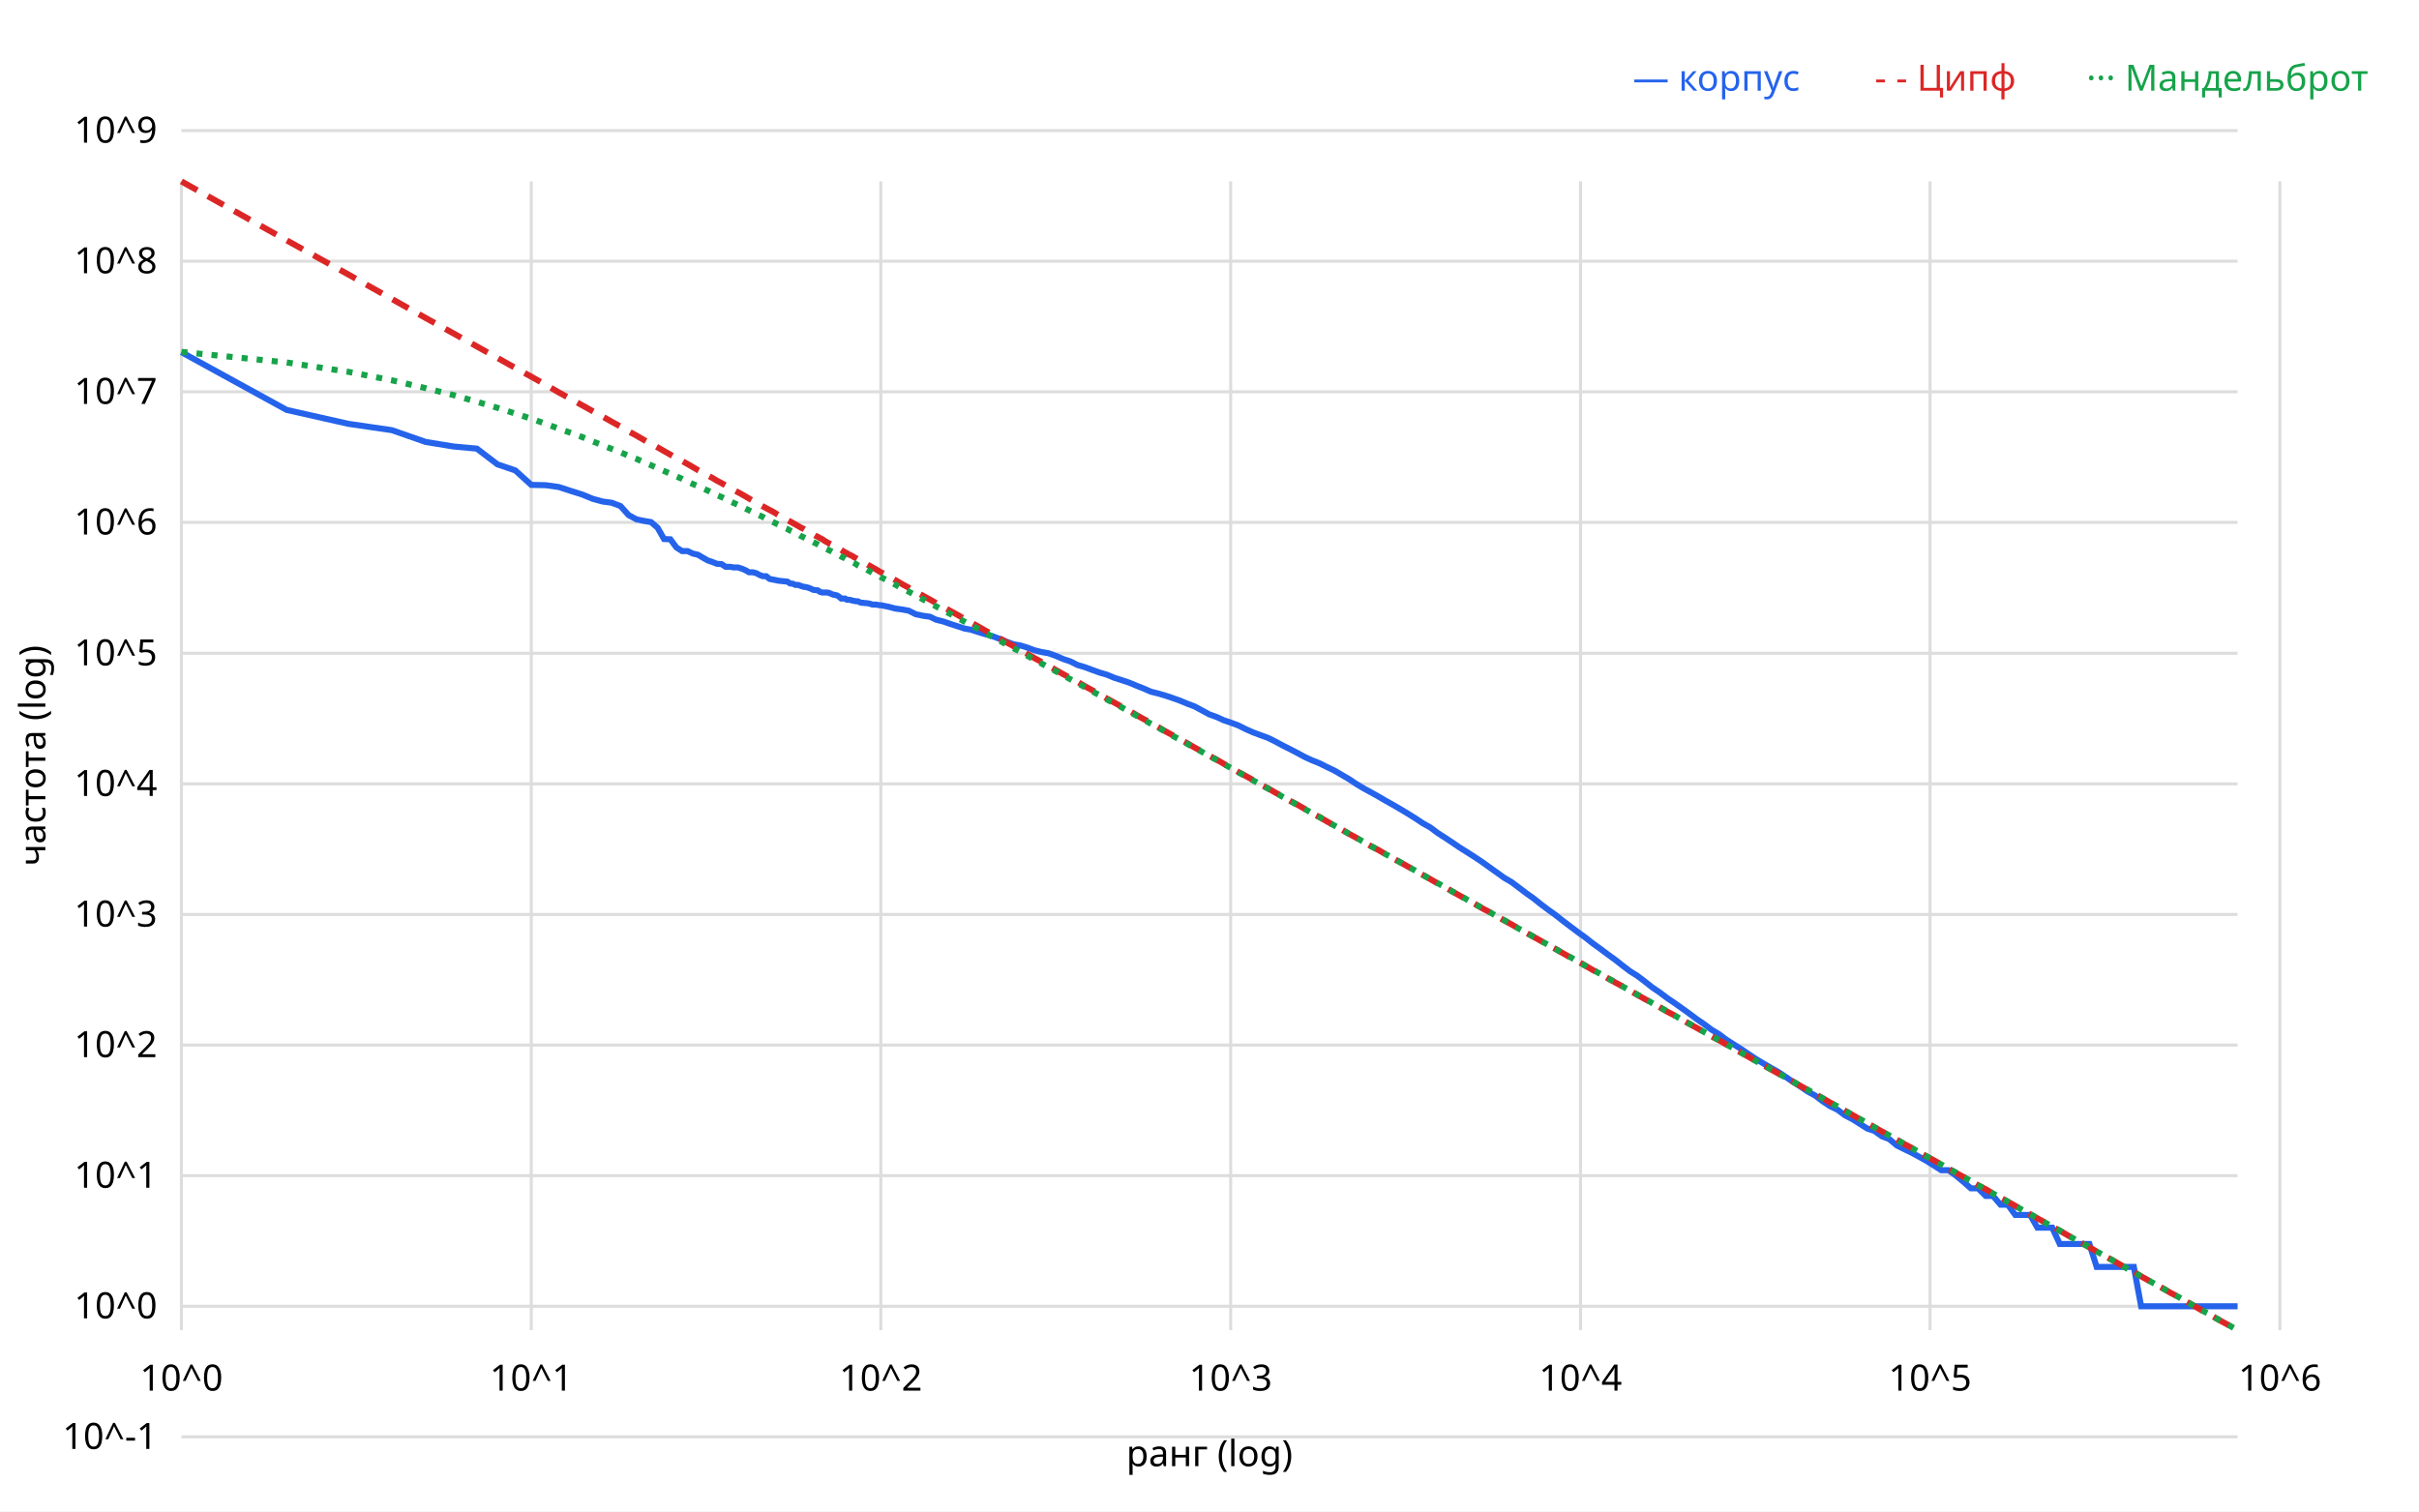
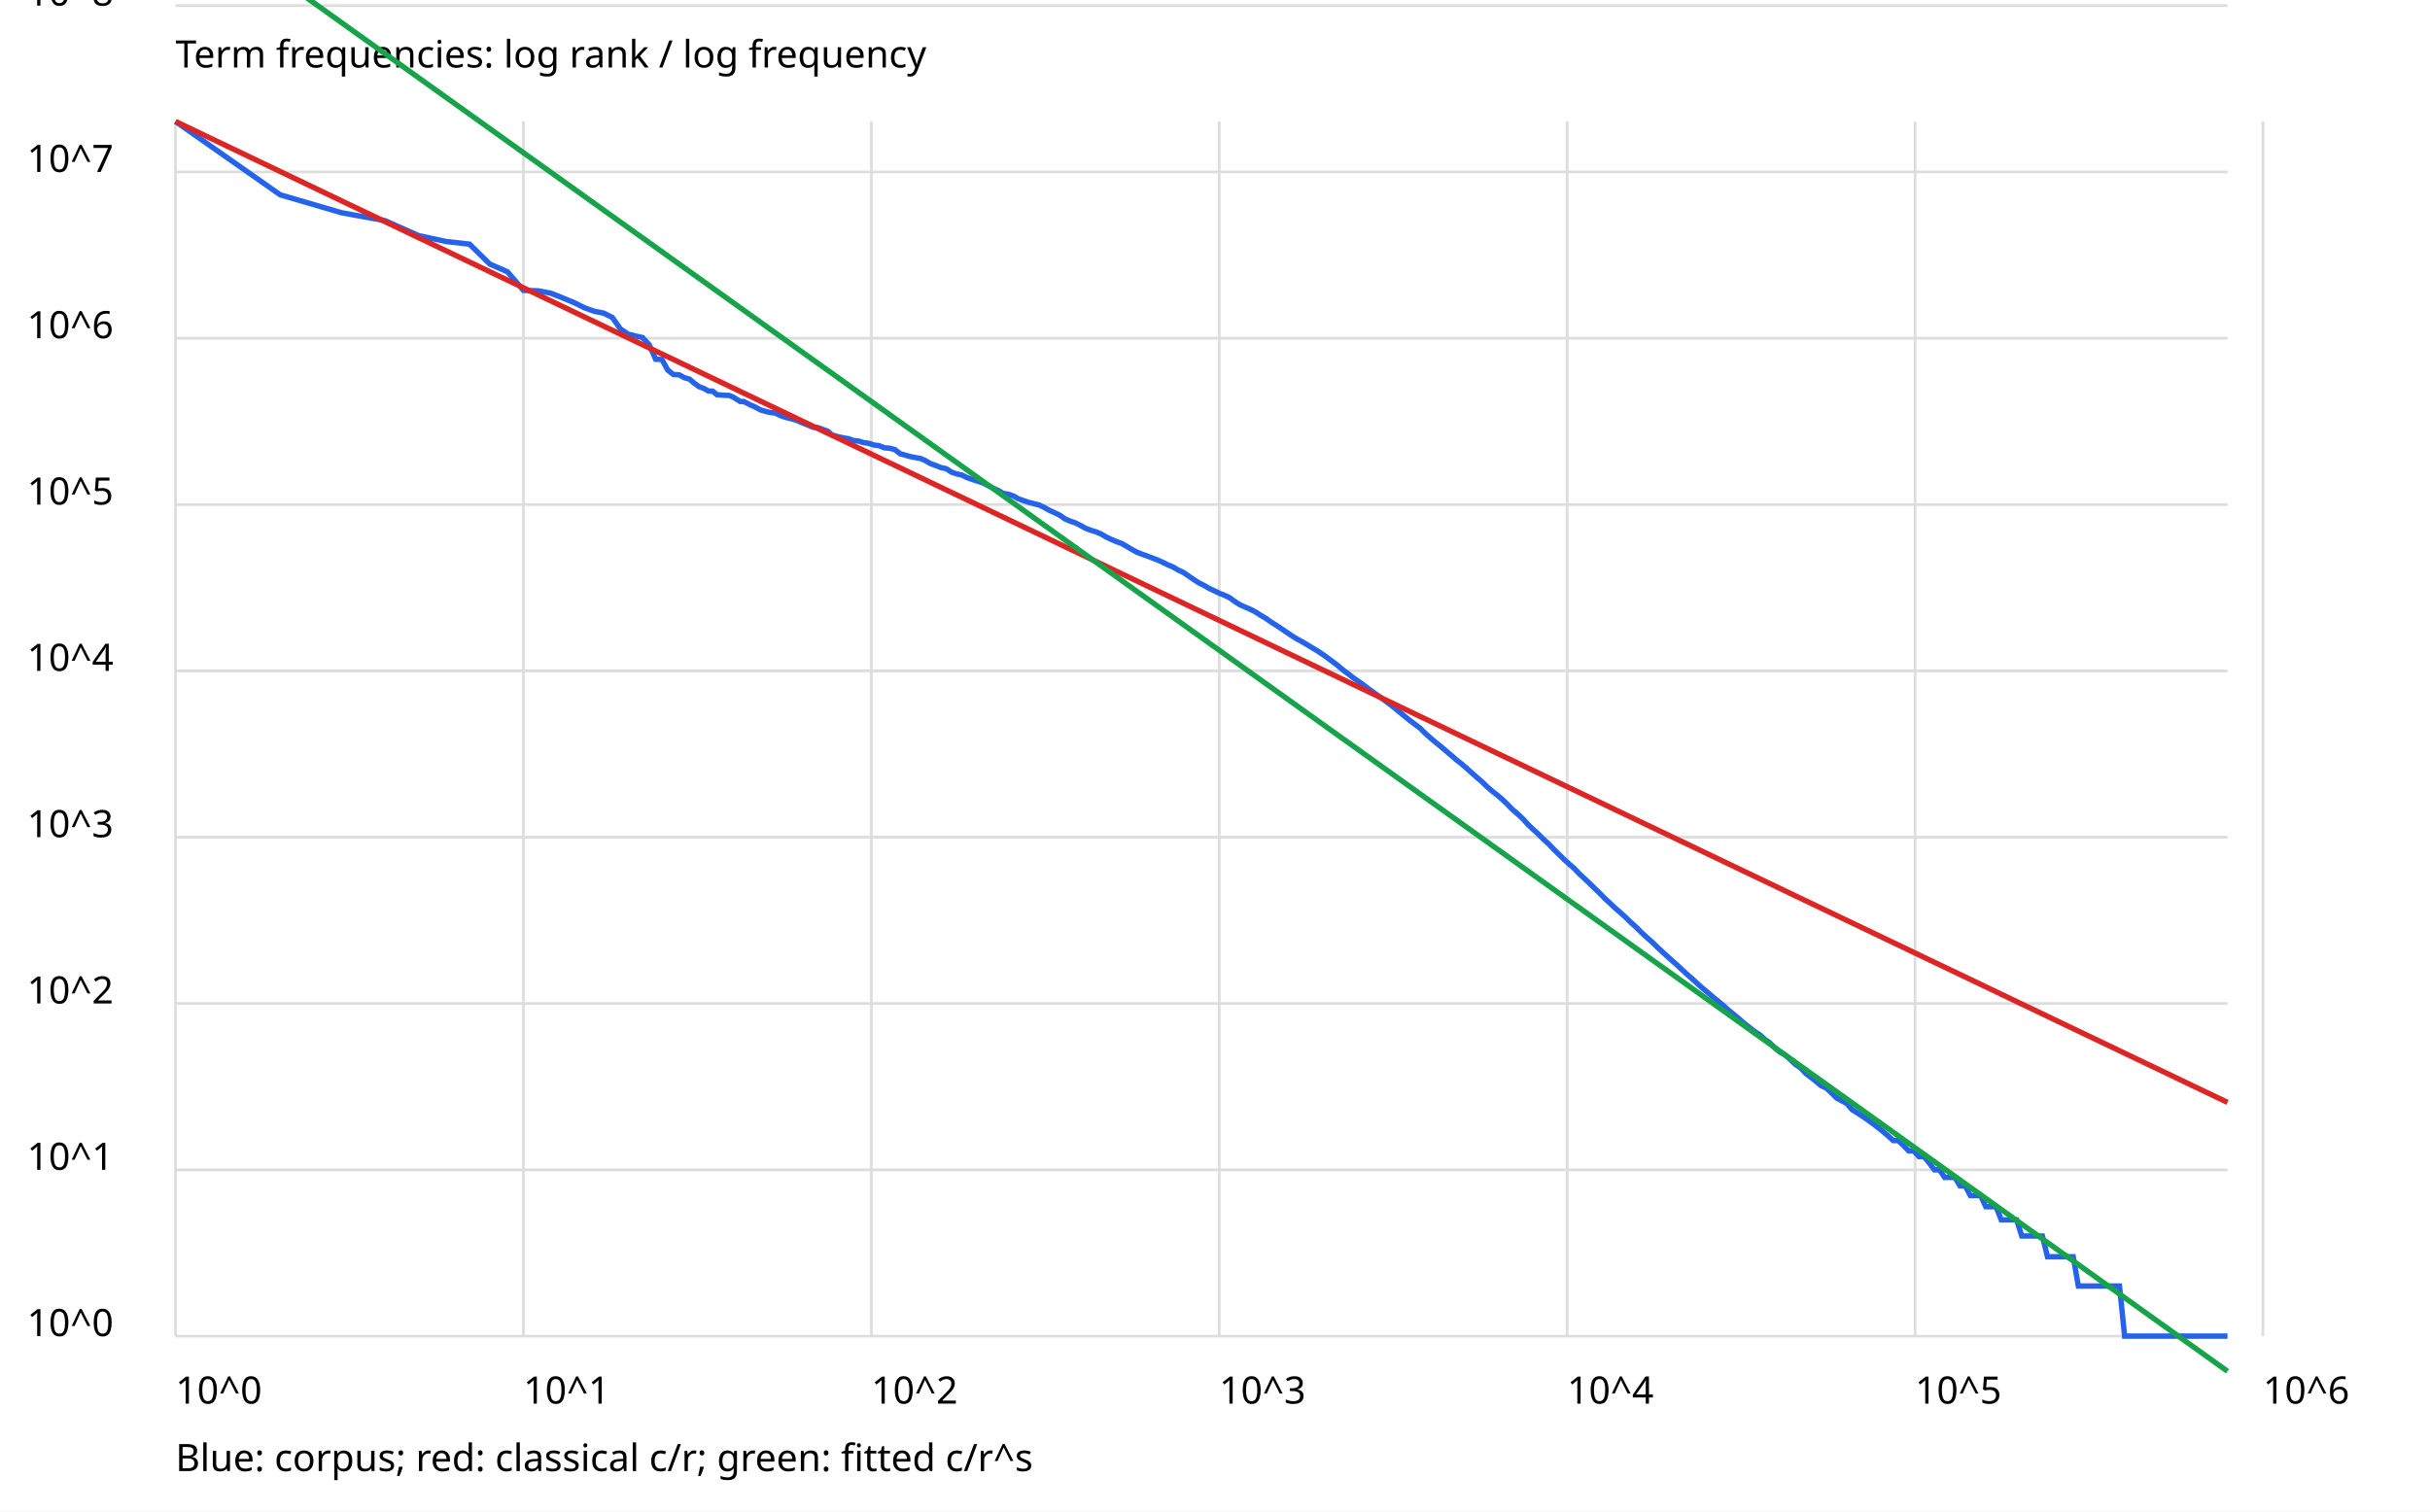
- <svg xmlns="http://www.w3.org/2000/svg" width="800" height="500" font-family="sans-serif" font-size="12">
-   <rect width="100%" height="100%" fill="white" />
-   <line x1="60.0" y1="60" x2="60.0" y2="440" stroke="#ddd" />
-   <text x="60.0" y="460" text-anchor="middle">10^0</text>
-   <line x1="175.7" y1="60" x2="175.7" y2="440" stroke="#ddd" />
-   <text x="175.7" y="460" text-anchor="middle">10^1</text>
-   <line x1="291.3" y1="60" x2="291.3" y2="440" stroke="#ddd" />
-   <text x="291.3" y="460" text-anchor="middle">10^2</text>
-   <line x1="407.0" y1="60" x2="407.0" y2="440" stroke="#ddd" />
-   <text x="407.0" y="460" text-anchor="middle">10^3</text>
-   <line x1="522.7" y1="60" x2="522.7" y2="440" stroke="#ddd" />
-   <text x="522.7" y="460" text-anchor="middle">10^4</text>
-   <line x1="638.3" y1="60" x2="638.3" y2="440" stroke="#ddd" />
-   <text x="638.3" y="460" text-anchor="middle">10^5</text>
-   <line x1="754.0" y1="60" x2="754.0" y2="440" stroke="#ddd" />
-   <text x="754.0" y="460" text-anchor="middle">10^6</text>
-   <line x1="60" y1="475.3" x2="740" y2="475.3" stroke="#ddd" />
-   <text x="52" y="479.3" text-anchor="end">10^-1</text>
-   <line x1="60" y1="432.1" x2="740" y2="432.1" stroke="#ddd" />
-   <text x="52" y="436.1" text-anchor="end">10^0</text>
-   <line x1="60" y1="388.9" x2="740" y2="388.9" stroke="#ddd" />
-   <text x="52" y="392.9" text-anchor="end">10^1</text>
-   <line x1="60" y1="345.7" x2="740" y2="345.7" stroke="#ddd" />
-   <text x="52" y="349.7" text-anchor="end">10^2</text>
-   <line x1="60" y1="302.5" x2="740" y2="302.5" stroke="#ddd" />
-   <text x="52" y="306.5" text-anchor="end">10^3</text>
-   <line x1="60" y1="259.3" x2="740" y2="259.3" stroke="#ddd" />
-   <text x="52" y="263.3" text-anchor="end">10^4</text>
-   <line x1="60" y1="216.1" x2="740" y2="216.1" stroke="#ddd" />
-   <text x="52" y="220.1" text-anchor="end">10^5</text>
-   <line x1="60" y1="172.8" x2="740" y2="172.8" stroke="#ddd" />
-   <text x="52" y="176.8" text-anchor="end">10^6</text>
-   <line x1="60" y1="129.6" x2="740" y2="129.6" stroke="#ddd" />
-   <text x="52" y="133.6" text-anchor="end">10^7</text>
-   <line x1="60" y1="86.4" x2="740" y2="86.4" stroke="#ddd" />
-   <text x="52" y="90.4" text-anchor="end">10^8</text>
-   <line x1="60" y1="43.2" x2="740" y2="43.2" stroke="#ddd" />
-   <text x="52" y="47.2" text-anchor="end">10^9</text>
-   <polyline fill="none" stroke="#2563eb" stroke-width="2" points="60.0,116.5 94.8,135.6 115.2,140.2 129.6,142.3 140.8,146.2 150.0,147.7 157.7,148.4 164.5,153.6 170.4,155.6 175.7,160.4 180.5,160.5 184.8,161.1 188.8,162.4 192.6,163.6 196.0,165.0 199.3,165.9 202.3,166.3 205.2,167.4 207.9,170.4 210.5,171.8 212.9,172.3 215.3,172.7 217.5,174.6 219.6,178.3 221.7,178.4 223.7,181.1 225.6,182.3 227.4,182.3 229.1,183.1 230.8,183.5 232.5,184.5 234.1,185.4 235.6,185.9 237.1,186.5 238.6,186.6 240.0,187.5 241.4,187.5 242.7,187.7 244.0,187.7 245.3,188.1 246.5,188.6 247.7,189.3 248.9,189.3 250.1,189.6 251.2,190.2 252.3,190.6 253.4,190.6 254.5,191.5 255.5,191.7 256.5,191.9 257.5,192.1 258.5,192.2 259.4,192.3 260.4,192.4 261.3,193.0 262.2,193.1 263.1,193.5 264.0,193.5 264.8,193.8 265.7,194.1 266.5,194.2 267.3,194.4 268.1,194.7 268.9,195.1 269.7,195.2 270.5,195.3 271.2,195.8 272.0,196.0 272.7,196.0 273.4,196.0 274.1,196.1 274.8,196.4 275.5,196.7 276.2,196.8 276.9,197.0 277.5,197.4 278.2,198.0 278.8,198.0 279.5,198.0 280.1,198.4 280.7,198.4 281.4,198.5 282.0,198.7 282.6,198.8 283.2,198.9 283.7,198.9 284.3,199.2 284.9,199.4 285.5,199.4 286.0,199.5 286.6,199.5 287.1,199.6 287.7,199.7 288.2,199.9 288.7,200.0 289.3,200.0 289.8,200.0 290.3,200.1 290.8,200.2 291.3,200.2 293.8,200.7 296.1,201.3 298.3,201.6 300.5,202.0 302.9,203.2 305.3,203.7 307.5,204.0 309.6,205.0 312.0,205.6 314.3,206.4 316.5,207.1 318.9,207.9 321.1,208.3 323.6,209.1 325.9,209.8 328.1,210.4 330.5,211.3 332.7,212.2 335.1,213.1 337.4,213.5 339.7,214.2 342.1,215.1 344.5,215.7 346.8,216.1 349.3,217.0 351.6,218.0 354.0,218.8 356.4,220.0 358.8,220.7 361.2,221.6 363.7,222.5 366.1,223.2 368.5,224.2 371.0,225.0 373.4,225.8 375.8,226.8 378.1,227.7 380.6,228.8 383.0,229.4 385.4,230.1 387.8,230.9 390.3,231.8 392.7,232.8 395.1,233.7 397.5,235.0 399.9,236.3 402.4,237.2 404.8,238.3 407.2,239.1 409.6,240.0 412.0,241.2 414.5,242.3 416.9,243.2 419.4,244.1 421.8,245.3 424.2,246.6 426.6,247.8 429.1,249.1 431.5,250.4 433.9,251.5 436.4,252.5 438.8,253.7 441.3,254.9 443.7,256.3 446.1,257.7 448.5,259.3 451.0,260.8 453.4,262.1 455.9,263.5 458.3,264.9 460.8,266.3 463.2,267.7 465.7,269.2 468.1,270.7 470.5,272.3 473.0,273.7 475.4,275.5 477.9,277.1 480.3,278.7 482.8,280.4 485.2,281.9 487.7,283.5 490.1,285.1 492.6,286.9 495.0,288.6 497.5,290.4 499.9,291.8 502.3,293.6 504.8,295.5 507.2,297.2 509.7,299.2 512.1,301.0 514.6,302.8 517.0,304.7 519.5,306.6 521.9,308.4 524.4,310.2 526.8,312.1 529.3,313.9 531.7,315.7 534.2,317.5 536.6,319.4 539.1,321.3 541.5,322.8 544.0,324.7 546.4,326.6 548.9,328.3 551.3,330.1 553.8,331.8 556.2,333.5 558.7,335.3 561.1,337.1 563.6,338.8 566.0,340.6 568.5,342.1 570.9,343.9 573.4,345.5 575.8,347.0 578.3,348.7 580.7,350.3 583.2,351.8 585.6,353.2 588.1,354.6 590.5,356.2 593.0,357.9 595.4,359.4 597.9,361.1 600.3,362.4 602.8,364.3 605.2,365.9 607.7,367.1 610.1,368.9 612.6,370.2 615.0,371.7 617.5,373.3 619.9,374.1 622.4,375.9 624.8,376.8 627.3,378.9 629.7,380.1 632.2,381.3 634.6,382.6 637.1,384.0 639.5,385.5 642.0,387.1 644.4,387.1 646.9,388.9 649.3,390.9 651.8,393.1 654.2,393.1 656.7,395.6 659.1,395.6 661.6,398.5 664.0,398.5 666.5,401.9 668.9,401.9 671.4,401.9 673.8,406.1 676.3,406.1 678.7,406.1 681.2,411.5 683.6,411.5 686.1,411.5 688.5,411.5 691.0,411.5 693.4,419.1 695.9,419.1 698.3,419.1 700.8,419.1 703.2,419.1 705.7,419.1 708.1,432.1 710.6,432.1 713.0,432.1 715.5,432.1 717.9,432.1 720.4,432.1 722.8,432.1 725.3,432.1 727.7,432.1 730.2,432.1 732.6,432.1 735.1,432.1 737.5,432.1 740.0,432.1" />
-   <polyline fill="none" stroke="#dc2626" stroke-width="2" stroke-dasharray="6,4" points="60.0,60.0 94.8,79.5 115.2,90.8 129.6,98.9 140.8,105.2 150.0,110.3 157.7,114.6 164.5,118.4 170.4,121.7 175.7,124.6 180.5,127.3 184.8,129.8 188.8,132.0 192.6,134.1 196.0,136.0 199.3,137.8 202.3,139.5 205.2,141.1 207.9,142.7 210.5,144.1 212.9,145.5 215.3,146.8 217.5,148.0 219.6,149.2 221.7,150.4 223.7,151.5 225.6,152.5 227.4,153.5 229.1,154.5 230.8,155.5 232.5,156.4 234.1,157.3 235.6,158.1 237.1,159.0 238.6,159.8 240.0,160.6 241.4,161.4 242.7,162.1 244.0,162.8 245.3,163.5 246.5,164.2 247.7,164.9 248.9,165.6 250.1,166.2 251.2,166.9 252.3,167.5 253.4,168.1 254.5,168.7 255.5,169.2 256.5,169.8 257.5,170.4 258.5,170.9 259.4,171.4 260.4,172.0 261.3,172.5 262.2,173.0 263.1,173.5 264.0,174.0 264.8,174.5 265.7,174.9 266.5,175.4 267.3,175.9 268.1,176.3 268.9,176.7 269.7,177.2 270.5,177.6 271.2,178.0 272.0,178.4 272.7,178.9 273.4,179.3 274.1,179.7 274.8,180.0 275.5,180.4 276.2,180.8 276.9,181.2 277.5,181.6 278.2,181.9 278.8,182.3 279.5,182.7 280.1,183.0 280.7,183.4 281.4,183.7 282.0,184.0 282.6,184.4 283.2,184.7 283.7,185.0 284.3,185.4 284.9,185.7 285.5,186.0 286.0,186.3 286.6,186.6 287.1,186.9 287.7,187.2 288.2,187.5 288.7,187.8 289.3,188.1 289.8,188.4 290.3,188.7 290.8,189.0 291.3,189.3 293.8,190.6 296.1,191.9 298.3,193.2 300.5,194.4 302.9,195.8 305.3,197.1 307.5,198.3 309.6,199.5 312.0,200.8 314.3,202.1 316.5,203.3 318.9,204.7 321.1,205.9 323.6,207.3 325.9,208.6 328.1,209.8 330.5,211.1 332.7,212.4 335.1,213.7 337.4,215.0 339.7,216.3 342.1,217.7 344.5,219.0 346.8,220.3 349.3,221.7 351.6,223.0 354.0,224.3 356.4,225.6 358.8,227.0 361.2,228.3 363.7,229.7 366.1,231.1 368.5,232.4 371.0,233.8 373.4,235.1 375.8,236.5 378.1,237.8 380.6,239.1 383.0,240.5 385.4,241.9 387.8,243.2 390.3,244.6 392.7,245.9 395.1,247.3 397.5,248.6 399.9,250.0 402.4,251.3 404.8,252.7 407.2,254.0 409.6,255.4 412.0,256.7 414.5,258.1 416.9,259.5 419.4,260.8 421.8,262.2 424.2,263.5 426.6,264.9 429.1,266.2 431.5,267.6 433.9,269.0 436.4,270.3 438.8,271.7 441.3,273.1 443.7,274.4 446.1,275.8 448.5,277.1 451.0,278.5 453.4,279.9 455.9,281.2 458.3,282.6 460.8,284.0 463.2,285.3 465.7,286.7 468.1,288.1 470.5,289.4 473.0,290.8 475.4,292.2 477.9,293.5 480.3,294.9 482.8,296.3 485.2,297.6 487.7,299.0 490.1,300.4 492.6,301.7 495.0,303.1 497.5,304.5 499.9,305.8 502.3,307.2 504.8,308.6 507.2,309.9 509.7,311.3 512.1,312.7 514.6,314.0 517.0,315.4 519.5,316.8 521.9,318.1 524.4,319.5 526.8,320.9 529.3,322.2 531.7,323.6 534.2,325.0 536.6,326.3 539.1,327.7 541.5,329.1 544.0,330.5 546.4,331.8 548.9,333.2 551.3,334.6 553.8,335.9 556.2,337.3 558.7,338.7 561.1,340.0 563.6,341.4 566.0,342.8 568.5,344.1 570.9,345.5 573.4,346.9 575.8,348.2 578.3,349.6 580.7,351.0 583.2,352.4 585.6,353.7 588.1,355.1 590.5,356.5 593.0,357.8 595.4,359.2 597.9,360.6 600.3,361.9 602.8,363.3 605.2,364.7 607.7,366.0 610.1,367.4 612.6,368.8 615.0,370.2 617.5,371.5 619.9,372.9 622.4,374.3 624.8,375.6 627.3,377.0 629.7,378.4 632.2,379.7 634.6,381.1 637.1,382.5 639.5,383.8 642.0,385.2 644.4,386.6 646.9,388.0 649.3,389.3 651.8,390.7 654.2,392.1 656.7,393.4 659.1,394.8 661.6,396.2 664.0,397.5 666.5,398.9 668.9,400.3 671.4,401.7 673.8,403.0 676.3,404.4 678.7,405.8 681.2,407.1 683.6,408.5 686.1,409.9 688.5,411.2 691.0,412.6 693.4,414.0 695.9,415.4 698.3,416.7 700.8,418.1 703.2,419.5 705.7,420.8 708.1,422.2 710.6,423.6 713.0,424.9 715.5,426.3 717.9,427.7 720.4,429.0 722.8,430.4 725.3,431.8 727.7,433.2 730.2,434.5 732.6,435.9 735.1,437.3 737.5,438.6 740.0,440.0" />
-   <polyline fill="none" stroke="#16a34a" stroke-width="2" stroke-dasharray="2,3" points="60.0,116.4 94.8,119.9 115.2,123.0 129.6,125.8 140.8,128.4 150.0,130.7 157.7,132.9 164.5,134.9 170.4,136.8 175.7,138.5 180.5,140.2 184.8,141.8 188.8,143.2 192.6,144.6 196.0,146.0 199.3,147.3 202.3,148.5 205.2,149.6 207.9,150.8 210.5,151.8 212.9,152.9 215.3,153.9 217.5,154.9 219.6,155.8 221.7,156.7 223.7,157.6 225.6,158.4 227.4,159.3 229.1,160.1 230.8,160.8 232.5,161.6 234.1,162.3 235.6,163.1 237.1,163.8 238.6,164.4 240.0,165.1 241.4,165.8 242.7,166.4 244.0,167.0 245.3,167.6 246.5,168.2 247.7,168.8 248.9,169.4 250.1,170.0 251.2,170.5 252.3,171.0 253.4,171.6 254.5,172.1 255.5,172.6 256.5,173.1 257.5,173.6 258.5,174.1 259.4,174.6 260.4,175.0 261.3,175.5 262.2,175.9 263.1,176.4 264.0,176.8 264.8,177.3 265.7,177.7 266.5,178.1 267.3,178.5 268.1,178.9 268.9,179.3 269.7,179.7 270.5,180.1 271.2,180.5 272.0,180.9 272.7,181.3 273.4,181.6 274.1,182.0 274.8,182.3 275.5,182.7 276.2,183.1 276.9,183.4 277.5,183.7 278.2,184.1 278.8,184.4 279.5,184.7 280.1,185.1 280.7,185.4 281.4,185.7 282.0,186.0 282.6,186.3 283.2,186.7 283.7,187.0 284.3,187.3 284.9,187.6 285.5,187.9 286.0,188.1 286.6,188.4 287.1,188.7 287.7,189.0 288.2,189.3 288.7,189.6 289.3,189.8 289.8,190.1 290.3,190.4 290.8,190.6 291.3,190.9 293.8,192.2 296.1,193.4 298.3,194.6 300.5,195.7 302.9,197.0 305.3,198.3 307.5,199.5 309.6,200.6 312.0,201.9 314.3,203.1 316.5,204.3 318.9,205.6 321.1,206.8 323.6,208.1 325.9,209.4 328.1,210.6 330.5,211.9 332.7,213.1 335.1,214.4 337.4,215.6 339.7,216.9 342.1,218.2 344.5,219.5 346.8,220.8 349.3,222.1 351.6,223.4 354.0,224.7 356.4,226.0 358.8,227.3 361.2,228.7 363.7,230.0 366.1,231.4 368.5,232.7 371.0,234.0 373.4,235.4 375.8,236.7 378.1,238.0 380.6,239.4 383.0,240.7 385.4,242.0 387.8,243.4 390.3,244.7 392.7,246.1 395.1,247.4 397.5,248.7 399.9,250.1 402.4,251.4 404.8,252.8 407.2,254.1 409.6,255.5 412.0,256.8 414.5,258.2 416.9,259.5 419.4,260.9 421.8,262.2 424.2,263.6 426.6,264.9 429.1,266.3 431.5,267.6 433.9,269.0 436.4,270.3 438.8,271.7 441.3,273.1 443.7,274.4 446.1,275.8 448.5,277.1 451.0,278.5 453.4,279.9 455.9,281.2 458.3,282.6 460.8,283.9 463.2,285.3 465.7,286.7 468.1,288.0 470.5,289.4 473.0,290.8 475.4,292.1 477.9,293.5 480.3,294.9 482.8,296.2 485.2,297.6 487.7,299.0 490.1,300.3 492.6,301.7 495.0,303.1 497.5,304.4 499.9,305.8 502.3,307.2 504.8,308.5 507.2,309.9 509.7,311.3 512.1,312.6 514.6,314.0 517.0,315.4 519.5,316.7 521.9,318.1 524.4,319.5 526.8,320.8 529.3,322.2 531.7,323.6 534.2,324.9 536.6,326.3 539.1,327.7 541.5,329.0 544.0,330.4 546.4,331.8 548.9,333.2 551.3,334.5 553.8,335.9 556.2,337.3 558.7,338.6 561.1,340.0 563.6,341.4 566.0,342.7 568.5,344.1 570.9,345.5 573.4,346.8 575.8,348.2 578.3,349.6 580.7,351.0 583.2,352.3 585.6,353.7 588.1,355.1 590.5,356.4 593.0,357.8 595.4,359.2 597.9,360.5 600.3,361.9 602.8,363.3 605.2,364.7 607.7,366.0 610.1,367.4 612.6,368.8 615.0,370.1 617.5,371.5 619.9,372.9 622.4,374.2 624.8,375.6 627.3,377.0 629.7,378.4 632.2,379.7 634.6,381.1 637.1,382.5 639.5,383.8 642.0,385.2 644.4,386.6 646.9,387.9 649.3,389.3 651.8,390.7 654.2,392.1 656.7,393.4 659.1,394.8 661.6,396.2 664.0,397.5 666.5,398.9 668.9,400.3 671.4,401.6 673.8,403.0 676.3,404.4 678.7,405.8 681.2,407.1 683.6,408.5 686.1,409.9 688.5,411.2 691.0,412.6 693.4,414.0 695.9,415.3 698.3,416.7 700.8,418.1 703.2,419.5 705.7,420.8 708.1,422.2 710.6,423.6 713.0,424.9 715.5,426.3 717.9,427.7 720.4,429.0 722.8,430.4 725.3,431.8 727.7,433.2 730.2,434.5 732.6,435.9 735.1,437.3 737.5,438.6 740.0,440.0" />
-   <text x="400" y="485" text-anchor="middle">ранг (log)</text>
-   <text x="15" y="250" transform="rotate(-90 15 250)" text-anchor="middle">частота (log)</text>
-   <text x="540" y="30" fill="#2563eb">— корпус</text>
-   <text x="620" y="30" fill="#dc2626">- - Ципф</text>
-   <text x="690" y="30" fill="#16a34a">··· Мандельброт</text>
+ <svg xmlns="http://www.w3.org/2000/svg" width="900" height="560" viewBox="0 0 900 560">
+   <rect width="900" height="560" fill="white" />
+   <g font-family="sans-serif" font-size="14">
+     <text x="65" y="25">Term frequencies: log rank / log frequency</text>
+     <text x="65" y="545">Blue: corpus; red: classical c/r; green: fitted c/r^s</text>
+     <path d="M 65.00 45 V 495" stroke="#ddd" />
+     <text x="65.00" y="520">10^0</text>
+     <path d="M 193.86 45 V 495" stroke="#ddd" />
+     <text x="193.86" y="520">10^1</text>
+     <path d="M 322.72 45 V 495" stroke="#ddd" />
+     <text x="322.72" y="520">10^2</text>
+     <path d="M 451.57 45 V 495" stroke="#ddd" />
+     <text x="451.57" y="520">10^3</text>
+     <path d="M 580.43 45 V 495" stroke="#ddd" />
+     <text x="580.43" y="520">10^4</text>
+     <path d="M 709.29 45 V 495" stroke="#ddd" />
+     <text x="709.29" y="520">10^5</text>
+     <path d="M 838.15 45 V 495" stroke="#ddd" />
+     <text x="838.15" y="520">10^6</text>
+     <path d="M 65 495.00 H 825" stroke="#ddd" />
+     <text x="10" y="495.00">10^0</text>
+     <path d="M 65 433.39 H 825" stroke="#ddd" />
+     <text x="10" y="433.39">10^1</text>
+     <path d="M 65 371.77 H 825" stroke="#ddd" />
+     <text x="10" y="371.77">10^2</text>
+     <path d="M 65 310.16 H 825" stroke="#ddd" />
+     <text x="10" y="310.16">10^3</text>
+     <path d="M 65 248.54 H 825" stroke="#ddd" />
+     <text x="10" y="248.54">10^4</text>
+     <path d="M 65 186.93 H 825" stroke="#ddd" />
+     <text x="10" y="186.93">10^5</text>
+     <path d="M 65 125.31 H 825" stroke="#ddd" />
+     <text x="10" y="125.31">10^6</text>
+     <path d="M 65 63.70 H 825" stroke="#ddd" />
+     <text x="10" y="63.70">10^7</text>
+     <path d="M 65 2.08 H 825" stroke="#ddd" />
+     <text x="10" y="2.08">10^8</text>
+     <polyline fill="none" stroke="#2563eb" stroke-width="2" points="65.00,45.00 103.79,72.18 126.48,78.81 142.58,81.75 155.07,87.30 165.27,89.48 173.90,90.45 181.37,97.81 187.96,100.70 193.86,107.58 199.19,107.73 204.06,108.63 208.54,110.43 212.69,112.14 216.55,114.06 220.16,115.34 223.55,116.00 226.75,117.58 229.78,121.85 232.65,123.80 235.38,124.47 237.98,125.06 240.47,127.77 242.85,133.10 245.14,133.17 247.33,137.12 249.44,138.77 251.48,138.84 253.44,139.91 255.34,140.45 257.17,141.99 258.95,143.28 260.67,143.90 262.34,144.84 263.97,144.93 265.54,146.23 268.57,146.47 270.02,146.49 271.44,147.06 274.17,148.74 275.49,148.77 278.03,150.08 279.26,150.57 281.64,151.85 283.93,152.52 285.03,152.77 287.19,153.06 289.26,154.07 291.26,154.71 293.19,155.18 295.05,155.72 296.86,156.54 298.61,157.23 301.13,158.31 302.76,158.38 304.33,158.93 306.62,159.79 308.09,161.12 310.23,161.75 312.29,162.19 314.28,162.54 316.19,163.22 318.05,163.42 319.85,163.98 321.59,164.20 323.82,164.90 325.45,165.08 327.54,165.90 329.56,166.06 331.50,166.60 333.38,168.11 335.20,168.59 336.97,169.12 339.09,169.53 341.15,169.93 342.73,170.64 344.66,171.77 346.88,172.58 348.67,173.29 350.40,173.61 352.41,174.92 354.35,175.58 356.23,176.00 358.04,176.88 360.09,177.63 362.06,178.26 363.97,178.86 365.81,179.82 367.85,180.88 369.57,181.63 371.48,182.75 373.54,183.12 375.32,183.75 377.26,184.84 379.12,185.48 381.13,186.15 383.07,186.64 384.94,187.12 386.75,188.00 388.68,189.08 390.71,190.00 392.50,190.87 394.40,192.21 396.39,193.08 398.30,193.72 400.16,194.65 402.09,195.74 403.95,196.43 405.88,197.02 407.75,197.80 409.68,198.93 411.65,199.87 413.56,200.68 415.41,201.35 417.30,202.42 419.23,203.58 421.19,204.63 423.08,205.35 424.91,206.02 426.86,206.76 428.74,207.47 430.65,208.33 432.57,209.27 434.50,210.08 436.36,211.18 438.31,212.08 440.20,213.38 442.08,214.67 444.04,215.95 445.93,216.87 447.81,217.98 449.75,218.88 451.63,219.81 453.55,220.55 455.47,221.46 457.36,222.87 459.25,224.05 461.17,224.92 463.07,225.72 464.99,226.71 466.90,227.94 468.78,229.05 470.68,230.39 472.60,231.61 474.49,232.85 476.42,234.17 478.33,235.45 480.21,236.63 482.12,237.67 484.03,238.77 485.94,239.95 487.85,241.08 489.75,242.34 491.66,243.70 493.55,245.12 495.47,246.58 497.38,248.19 499.27,249.60 501.17,251.07 503.08,252.41 504.98,253.75 506.89,255.21 508.79,256.58 510.71,257.98 512.61,259.33 514.51,260.71 516.42,262.22 518.32,263.80 520.22,265.34 522.13,266.90 524.05,268.34 525.94,269.75 527.85,271.66 529.75,273.36 531.66,274.98 533.57,276.50 535.47,278.14 537.38,279.74 539.28,281.42 541.18,282.89 543.09,284.52 545.00,286.25 546.89,287.93 548.81,289.55 550.71,291.41 552.61,293.08 554.52,294.55 556.43,296.19 558.33,298.03 560.23,299.97 562.14,301.59 564.04,303.38 565.95,305.48 567.85,307.29 569.76,309.03 571.67,310.94 573.57,312.65 575.47,314.66 577.38,316.53 579.29,318.39 581.19,320.12 583.09,321.77 585.00,323.78 586.90,325.53 588.81,327.35 590.71,329.19 592.62,331.05 594.52,332.99 596.43,334.74 598.33,336.54 600.24,338.17 602.14,339.90 604.04,341.76 605.95,343.46 607.85,345.39 609.76,347.14 611.66,348.79 613.57,350.67 615.47,352.43 617.38,354.18 619.28,355.89 621.19,357.57 623.09,359.36 625.00,361.10 626.90,362.77 628.81,364.54 630.71,366.23 632.62,367.80 634.52,369.46 636.43,370.98 638.33,372.59 640.24,374.29 642.14,375.81 644.05,377.41 645.95,379.11 647.86,380.56 649.76,382.09 651.67,383.30 653.57,385.00 655.48,386.35 657.38,388.26 659.28,389.79 661.19,390.86 663.09,392.55 665.00,394.35 666.90,395.63 668.81,397.66 670.71,399.11 672.62,400.64 674.52,402.26 676.43,403.11 678.33,404.89 680.24,406.81 682.14,407.82 684.05,408.87 685.95,411.10 687.86,412.29 689.76,413.53 691.67,414.84 693.57,416.21 695.48,417.66 697.38,419.19 699.29,420.81 701.19,422.54 703.09,422.54 705.00,424.38 706.90,426.36 708.81,426.36 710.71,428.51 712.62,428.51 714.52,430.83 716.43,433.39 718.33,433.39 720.24,436.20 722.14,436.20 724.05,436.20 725.95,439.36 727.86,439.36 729.76,442.93 731.67,442.93 733.57,442.93 735.48,447.05 737.38,447.05 739.29,447.05 741.19,451.93 743.10,451.93 745.00,451.93 746.90,451.93 748.81,457.90 750.71,457.90 752.62,457.90 754.52,457.90 756.43,457.90 758.33,465.60 760.24,465.60 762.14,465.60 764.05,465.60 765.95,465.60 767.86,465.60 769.76,476.45 771.67,476.45 773.57,476.45 775.48,476.45 777.38,476.45 779.29,476.45 781.19,476.45 783.10,476.45 785.00,476.45 786.90,495.00 788.81,495.00 790.71,495.00 792.62,495.00 794.52,495.00 796.43,495.00 798.33,495.00 800.24,495.00 802.14,495.00 804.05,495.00 805.95,495.00 807.86,495.00 809.76,495.00 811.67,495.00 813.57,495.00 815.48,495.00 817.38,495.00 819.29,495.00 821.19,495.00 823.10,495.00 825.00,495.00 " />
+     <polyline fill="none" stroke="#dc2626" stroke-width="2" points="65.00,45.00 103.79,63.55 126.48,74.40 142.58,82.10 155.07,88.07 165.27,92.95 173.90,97.07 181.37,100.64 187.96,103.80 193.86,106.61 199.19,109.17 204.06,111.49 208.54,113.64 212.69,115.62 216.55,117.46 220.16,119.19 223.55,120.81 226.75,122.34 229.78,123.79 232.65,125.16 235.38,126.47 237.98,127.71 240.47,128.90 242.85,130.04 245.14,131.13 247.33,132.18 249.44,133.19 251.48,134.17 253.44,135.11 255.34,136.01 257.17,136.89 258.95,137.74 260.67,138.56 262.34,139.36 263.97,140.14 265.54,140.89 268.57,142.34 270.02,143.03 271.44,143.71 274.17,145.02 275.49,145.65 278.03,146.86 279.26,147.45 281.64,148.59 283.93,149.68 285.03,150.21 287.19,151.24 289.26,152.23 291.26,153.19 293.19,154.11 295.05,155.00 296.86,155.87 298.61,156.70 301.13,157.91 302.76,158.69 304.33,159.44 306.62,160.53 308.09,161.24 310.23,162.26 312.29,163.24 314.28,164.19 316.19,165.11 318.05,166.00 319.85,166.86 321.59,167.69 323.82,168.76 325.45,169.54 327.54,170.54 329.56,171.50 331.50,172.43 333.38,173.33 335.20,174.20 336.97,175.04 339.09,176.06 341.15,177.04 342.73,177.80 344.66,178.72 346.88,179.78 348.67,180.64 350.40,181.47 352.41,182.43 354.35,183.36 356.23,184.25 358.04,185.12 360.09,186.10 362.06,187.04 363.97,187.96 365.81,188.84 367.85,189.81 369.57,190.63 371.48,191.54 373.54,192.53 375.32,193.38 377.26,194.31 379.12,195.20 381.13,196.16 383.07,197.09 384.94,197.98 386.75,198.85 388.68,199.77 390.71,200.74 392.50,201.60 394.40,202.51 396.39,203.46 398.30,204.37 400.16,205.26 402.09,206.18 403.95,207.07 405.88,208.00 407.75,208.89 409.68,209.81 411.65,210.76 413.56,211.67 415.41,212.55 417.30,213.46 419.23,214.38 421.19,215.31 423.08,216.22 424.91,217.10 426.86,218.03 428.74,218.93 430.65,219.84 432.57,220.76 434.50,221.68 436.36,222.57 438.31,223.50 440.20,224.40 442.08,225.31 444.04,226.24 445.93,227.14 447.81,228.05 449.75,228.97 451.63,229.87 453.55,230.79 455.47,231.71 457.36,232.61 459.25,233.51 461.17,234.43 463.07,235.34 464.99,236.26 466.90,237.17 468.78,238.07 470.68,238.98 472.60,239.90 474.49,240.80 476.42,241.73 478.33,242.64 480.21,243.54 482.12,244.45 484.03,245.36 485.94,246.28 487.85,247.19 489.75,248.10 491.66,249.01 493.55,249.91 495.47,250.83 497.38,251.75 499.27,252.65 501.17,253.56 503.08,254.47 504.98,255.38 506.89,256.29 508.79,257.20 510.71,258.12 512.61,259.03 514.51,259.94 516.42,260.85 518.32,261.76 520.22,262.67 522.13,263.58 524.05,264.50 525.94,265.41 527.85,266.32 529.75,267.23 531.66,268.14 533.57,269.05 535.47,269.96 537.38,270.87 539.28,271.78 541.18,272.69 543.09,273.60 545.00,274.52 546.89,275.42 548.81,276.34 550.71,277.25 552.61,278.16 554.52,279.07 556.43,279.98 558.33,280.89 560.23,281.80 562.14,282.71 564.04,283.62 565.95,284.54 567.85,285.45 569.76,286.35 571.67,287.27 573.57,288.18 575.47,289.09 577.38,290.00 579.29,290.91 581.19,291.82 583.09,292.73 585.00,293.64 586.90,294.55 588.81,295.46 590.71,296.37 592.62,297.28 594.52,298.20 596.43,299.11 598.33,300.02 600.24,300.93 602.14,301.84 604.04,302.75 605.95,303.66 607.85,304.57 609.76,305.48 611.66,306.39 613.57,307.30 615.47,308.21 617.38,309.13 619.28,310.04 621.19,310.95 623.09,311.86 625.00,312.77 626.90,313.68 628.81,314.59 630.71,315.50 632.62,316.41 634.52,317.32 636.43,318.23 638.33,319.14 640.24,320.06 642.14,320.97 644.05,321.88 645.95,322.79 647.86,323.70 649.76,324.61 651.67,325.52 653.57,326.43 655.48,327.34 657.38,328.25 659.28,329.16 661.19,330.07 663.09,330.99 665.00,331.90 666.90,332.81 668.81,333.72 670.71,334.63 672.62,335.54 674.52,336.45 676.43,337.36 678.33,338.27 680.24,339.18 682.14,340.09 684.05,341.00 685.95,341.91 687.86,342.83 689.76,343.74 691.67,344.65 693.57,345.56 695.48,346.47 697.38,347.38 699.29,348.29 701.19,349.20 703.09,350.11 705.00,351.02 706.90,351.93 708.81,352.84 710.71,353.75 712.62,354.67 714.52,355.58 716.43,356.49 718.33,357.40 720.24,358.31 722.14,359.22 724.05,360.13 725.95,361.04 727.86,361.95 729.76,362.86 731.67,363.77 733.57,364.68 735.48,365.60 737.38,366.51 739.29,367.42 741.19,368.33 743.10,369.24 745.00,370.15 746.90,371.06 748.81,371.97 750.71,372.88 752.62,373.79 754.52,374.70 756.43,375.61 758.33,376.52 760.24,377.44 762.14,378.35 764.05,379.26 765.95,380.17 767.86,381.08 769.76,381.99 771.67,382.90 773.57,383.81 775.48,384.72 777.38,385.63 779.29,386.54 781.19,387.45 783.10,388.36 785.00,389.28 786.90,390.19 788.81,391.10 790.71,392.01 792.62,392.92 794.52,393.83 796.43,394.74 798.33,395.65 800.24,396.56 802.14,397.47 804.05,398.38 805.95,399.29 807.86,400.21 809.76,401.12 811.67,402.03 813.57,402.94 815.48,403.85 817.38,404.76 819.29,405.67 821.19,406.58 823.10,407.49 825.00,408.40 " />
+     <polyline fill="none" stroke="#16a34a" stroke-width="2" points="65.00,-35.60 103.79,-7.85 126.48,8.38 142.58,19.89 155.07,28.83 165.27,36.12 173.90,42.29 181.37,47.64 187.96,52.35 193.86,56.57 199.19,60.39 204.06,63.87 208.54,67.07 212.69,70.04 216.55,72.80 220.16,75.39 223.55,77.81 226.75,80.10 229.78,82.27 232.65,84.32 235.38,86.27 237.98,88.13 240.47,89.91 242.85,91.62 245.14,93.25 247.33,94.82 249.44,96.33 251.48,97.79 253.44,99.19 255.34,100.55 257.17,101.86 258.95,103.13 260.67,104.36 262.34,105.56 263.97,106.72 265.54,107.85 268.57,110.01 270.02,111.05 271.44,112.06 274.17,114.02 275.49,114.96 278.03,116.78 279.26,117.66 281.64,119.36 283.93,121.00 285.03,121.79 287.19,123.33 289.26,124.81 291.26,126.24 293.19,127.62 295.05,128.96 296.86,130.25 298.61,131.50 301.13,133.31 302.76,134.47 304.33,135.59 306.62,137.23 308.09,138.28 310.23,139.81 312.29,141.28 314.28,142.71 316.19,144.08 318.05,145.41 319.85,146.69 321.59,147.93 323.82,149.54 325.45,150.70 327.54,152.19 329.56,153.64 331.50,155.03 333.38,156.37 335.20,157.68 336.97,158.94 339.09,160.46 341.15,161.92 342.73,163.06 344.66,164.44 346.88,166.03 348.67,167.31 350.40,168.55 352.41,169.98 354.35,171.37 356.23,172.71 358.04,174.01 360.09,175.48 362.06,176.89 363.97,178.25 365.81,179.57 367.85,181.03 369.57,182.26 371.48,183.62 373.54,185.10 375.32,186.37 377.26,187.75 379.12,189.09 381.13,190.53 383.07,191.91 384.94,193.25 386.75,194.55 388.68,195.92 390.71,197.38 392.50,198.66 394.40,200.02 396.39,201.44 398.30,202.81 400.16,204.14 402.09,205.52 403.95,206.85 405.88,208.23 407.75,209.57 409.68,210.95 411.65,212.36 413.56,213.72 415.41,215.04 417.30,216.40 419.23,217.78 421.19,219.18 423.08,220.53 424.91,221.84 426.86,223.24 428.74,224.58 430.65,225.94 432.57,227.32 434.50,228.70 436.36,230.03 438.31,231.43 440.20,232.77 442.08,234.13 444.04,235.52 445.93,236.87 447.81,238.22 449.75,239.61 451.63,240.95 453.55,242.33 455.47,243.70 457.36,245.06 459.25,246.40 461.17,247.78 463.07,249.14 464.99,250.51 466.90,251.88 468.78,253.22 470.68,254.58 472.60,255.95 474.49,257.30 476.42,258.69 478.33,260.05 480.21,261.39 482.12,262.76 484.03,264.13 485.94,265.50 487.85,266.86 489.75,268.22 491.66,269.59 493.55,270.94 495.47,272.31 497.38,273.68 499.27,275.03 501.17,276.39 503.08,277.75 504.98,279.12 506.89,280.48 508.79,281.84 510.71,283.22 512.61,284.57 514.51,285.93 516.42,287.30 518.32,288.66 520.22,290.02 522.13,291.38 524.05,292.75 525.94,294.11 527.85,295.48 529.75,296.83 531.66,298.20 533.57,299.56 535.47,300.93 537.38,302.29 539.28,303.65 541.18,305.01 543.09,306.37 545.00,307.74 546.89,309.10 548.81,310.46 550.71,311.82 552.61,313.19 554.52,314.55 556.43,315.92 558.33,317.27 560.23,318.64 562.14,320.00 564.04,321.36 565.95,322.73 567.85,324.09 569.76,325.45 571.67,326.81 573.57,328.18 575.47,329.54 577.38,330.90 579.29,332.26 581.19,333.63 583.09,334.99 585.00,336.35 586.90,337.71 588.81,339.07 590.71,340.44 592.62,341.80 594.52,343.16 596.43,344.52 598.33,345.89 600.24,347.25 602.14,348.61 604.04,349.97 605.95,351.34 607.85,352.70 609.76,354.06 611.66,355.42 613.57,356.79 615.47,358.15 617.38,359.51 619.28,360.88 621.19,362.24 623.09,363.60 625.00,364.96 626.90,366.33 628.81,367.69 630.71,369.05 632.62,370.41 634.52,371.77 636.43,373.14 638.33,374.50 640.24,375.86 642.14,377.23 644.05,378.59 645.95,379.95 647.86,381.31 649.76,382.68 651.67,384.04 653.57,385.40 655.48,386.76 657.38,388.12 659.28,389.49 661.19,390.85 663.09,392.21 665.00,393.58 666.90,394.94 668.81,396.30 670.71,397.66 672.62,399.02 674.52,400.39 676.43,401.75 678.33,403.11 680.24,404.47 682.14,405.84 684.05,407.20 685.95,408.56 687.86,409.92 689.76,411.29 691.67,412.65 693.57,414.01 695.48,415.37 697.38,416.74 699.29,418.10 701.19,419.46 703.09,420.82 705.00,422.19 706.90,423.55 708.81,424.91 710.71,426.27 712.62,427.64 714.52,429.00 716.43,430.36 718.33,431.72 720.24,433.09 722.14,434.45 724.05,435.81 725.95,437.17 727.86,438.54 729.76,439.90 731.67,441.26 733.57,442.62 735.48,443.99 737.38,445.35 739.29,446.71 741.19,448.07 743.10,449.44 745.00,450.80 746.90,452.16 748.81,453.52 750.71,454.89 752.62,456.25 754.52,457.61 756.43,458.97 758.33,460.34 760.24,461.70 762.14,463.06 764.05,464.42 765.95,465.79 767.86,467.15 769.76,468.51 771.67,469.87 773.57,471.24 775.48,472.60 777.38,473.96 779.29,475.32 781.19,476.69 783.10,478.05 785.00,479.41 786.90,480.77 788.81,482.14 790.71,483.50 792.62,484.86 794.52,486.22 796.43,487.59 798.33,488.95 800.24,490.31 802.14,491.67 804.05,493.03 805.95,494.40 807.86,495.76 809.76,497.12 811.67,498.48 813.57,499.85 815.48,501.21 817.38,502.57 819.29,503.93 821.19,505.30 823.10,506.66 825.00,508.02 " />
+   </g>
</svg>
